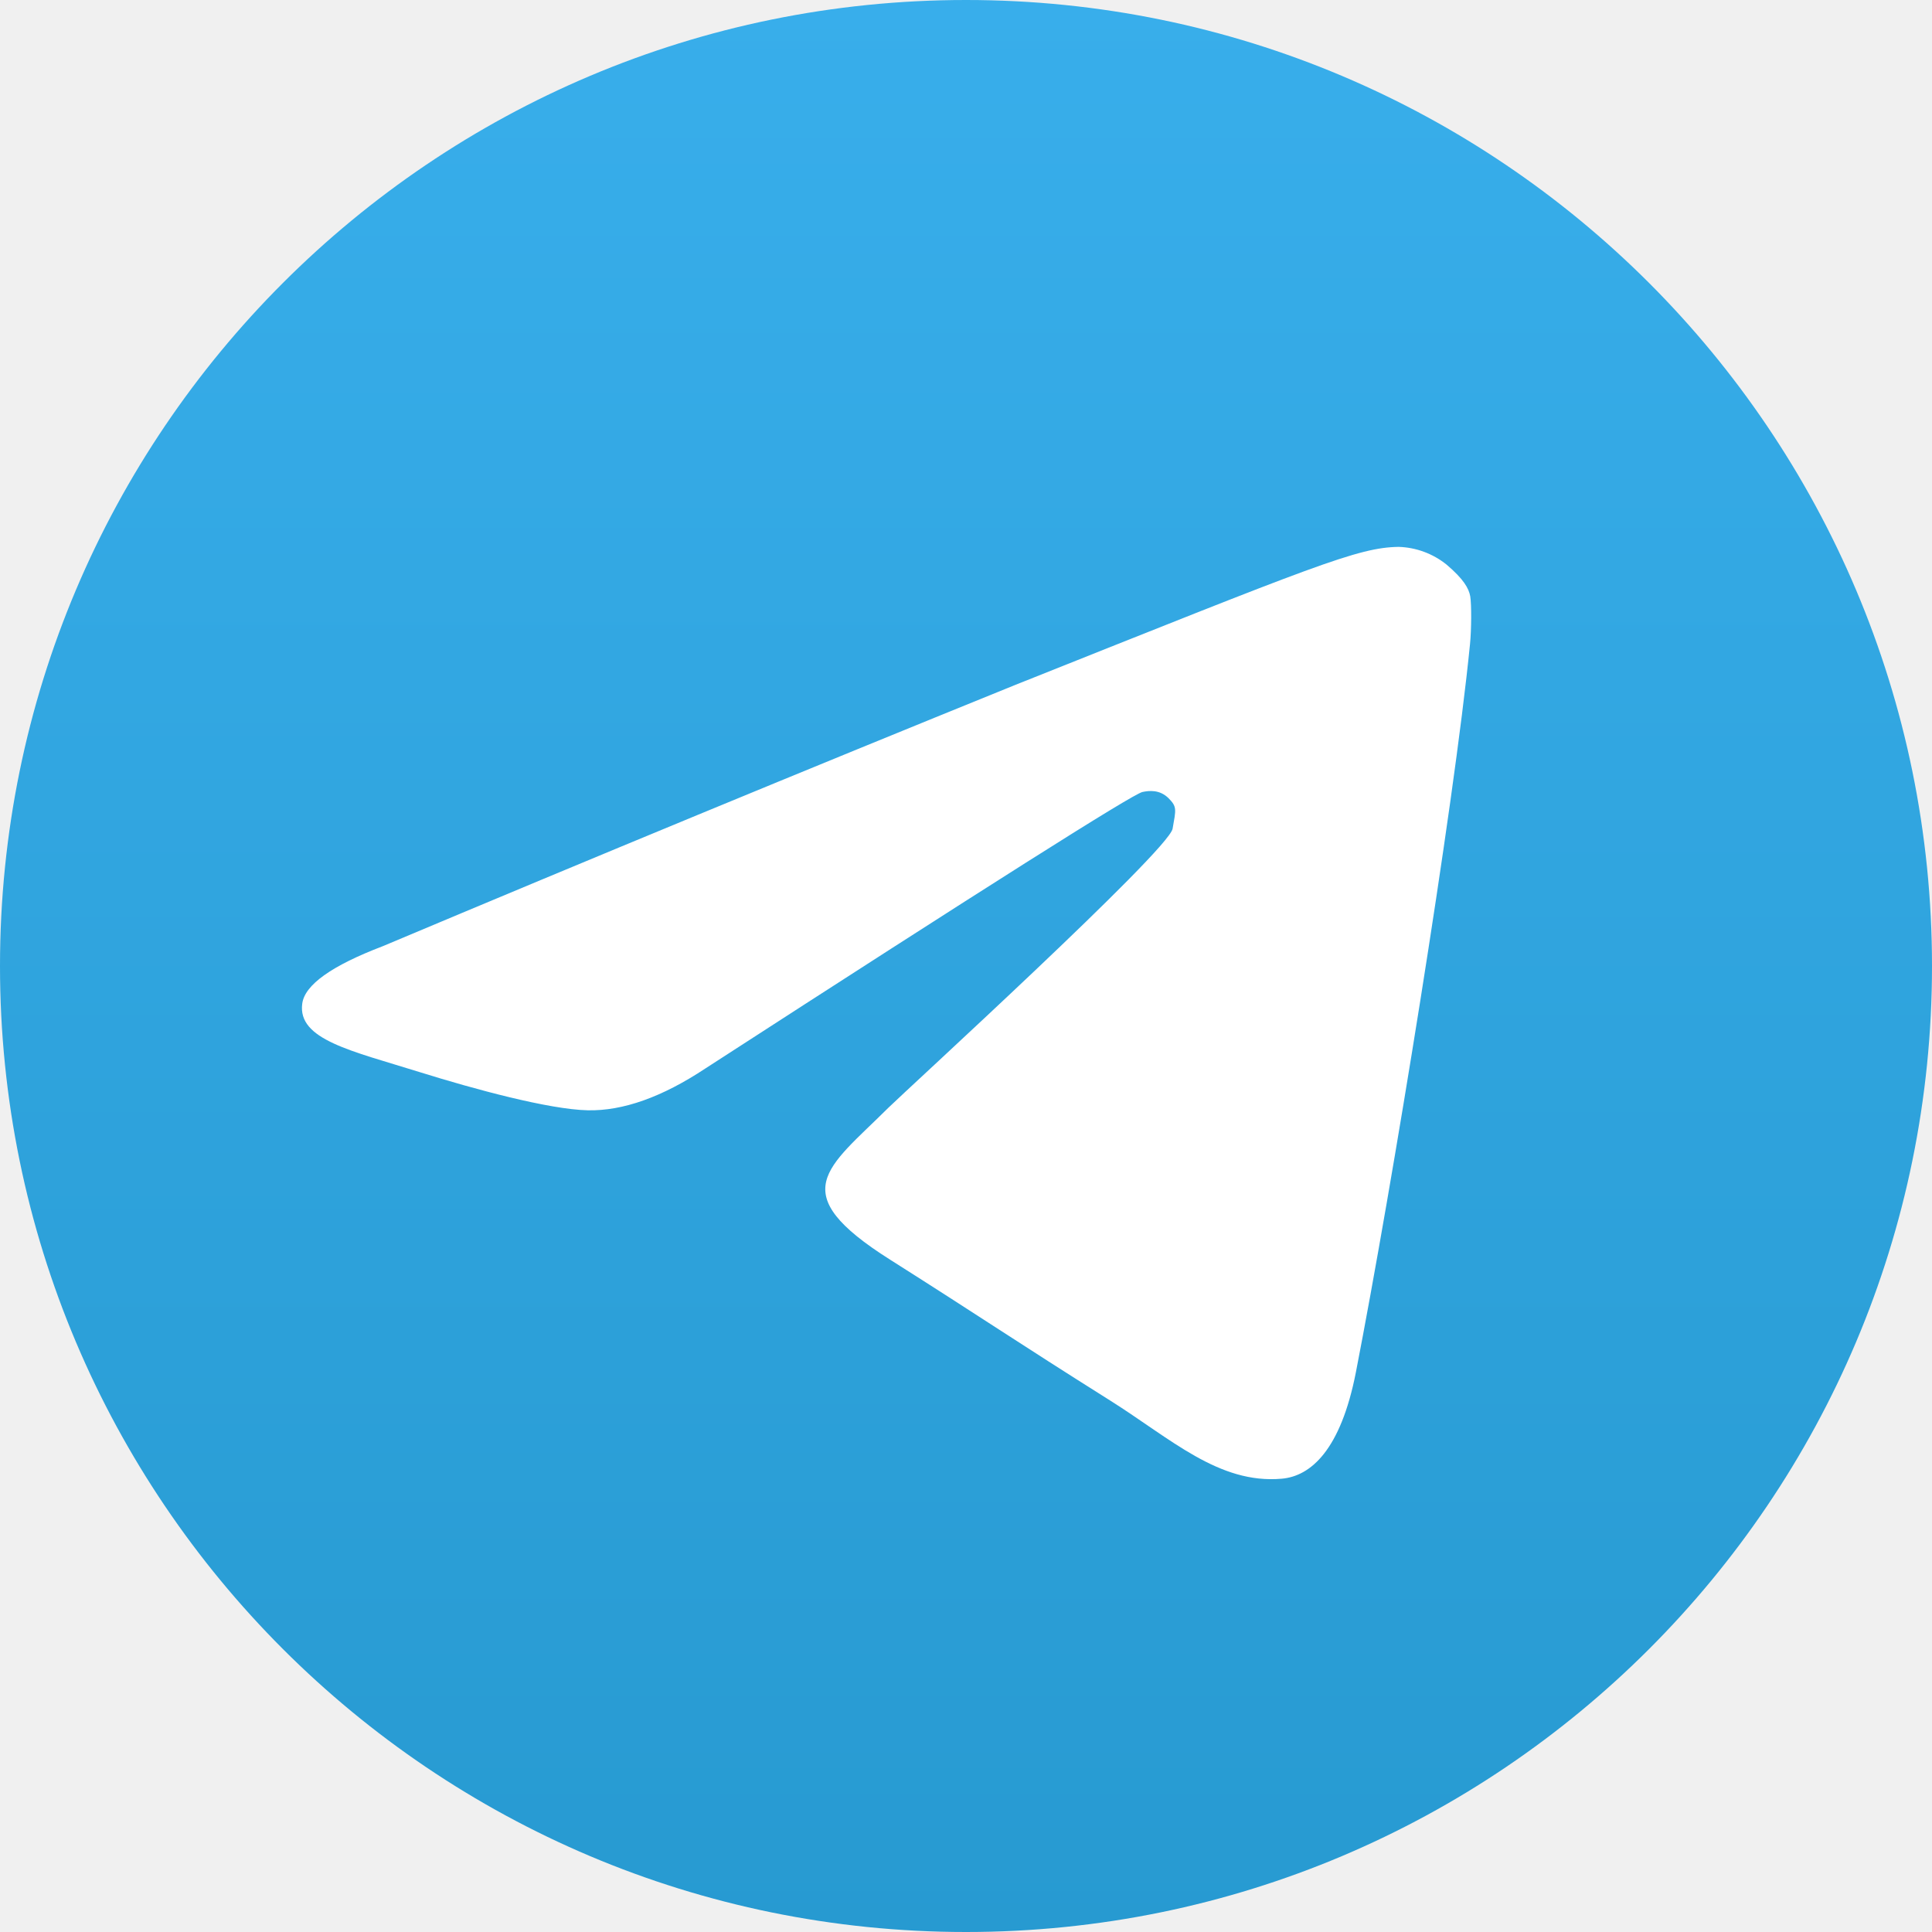
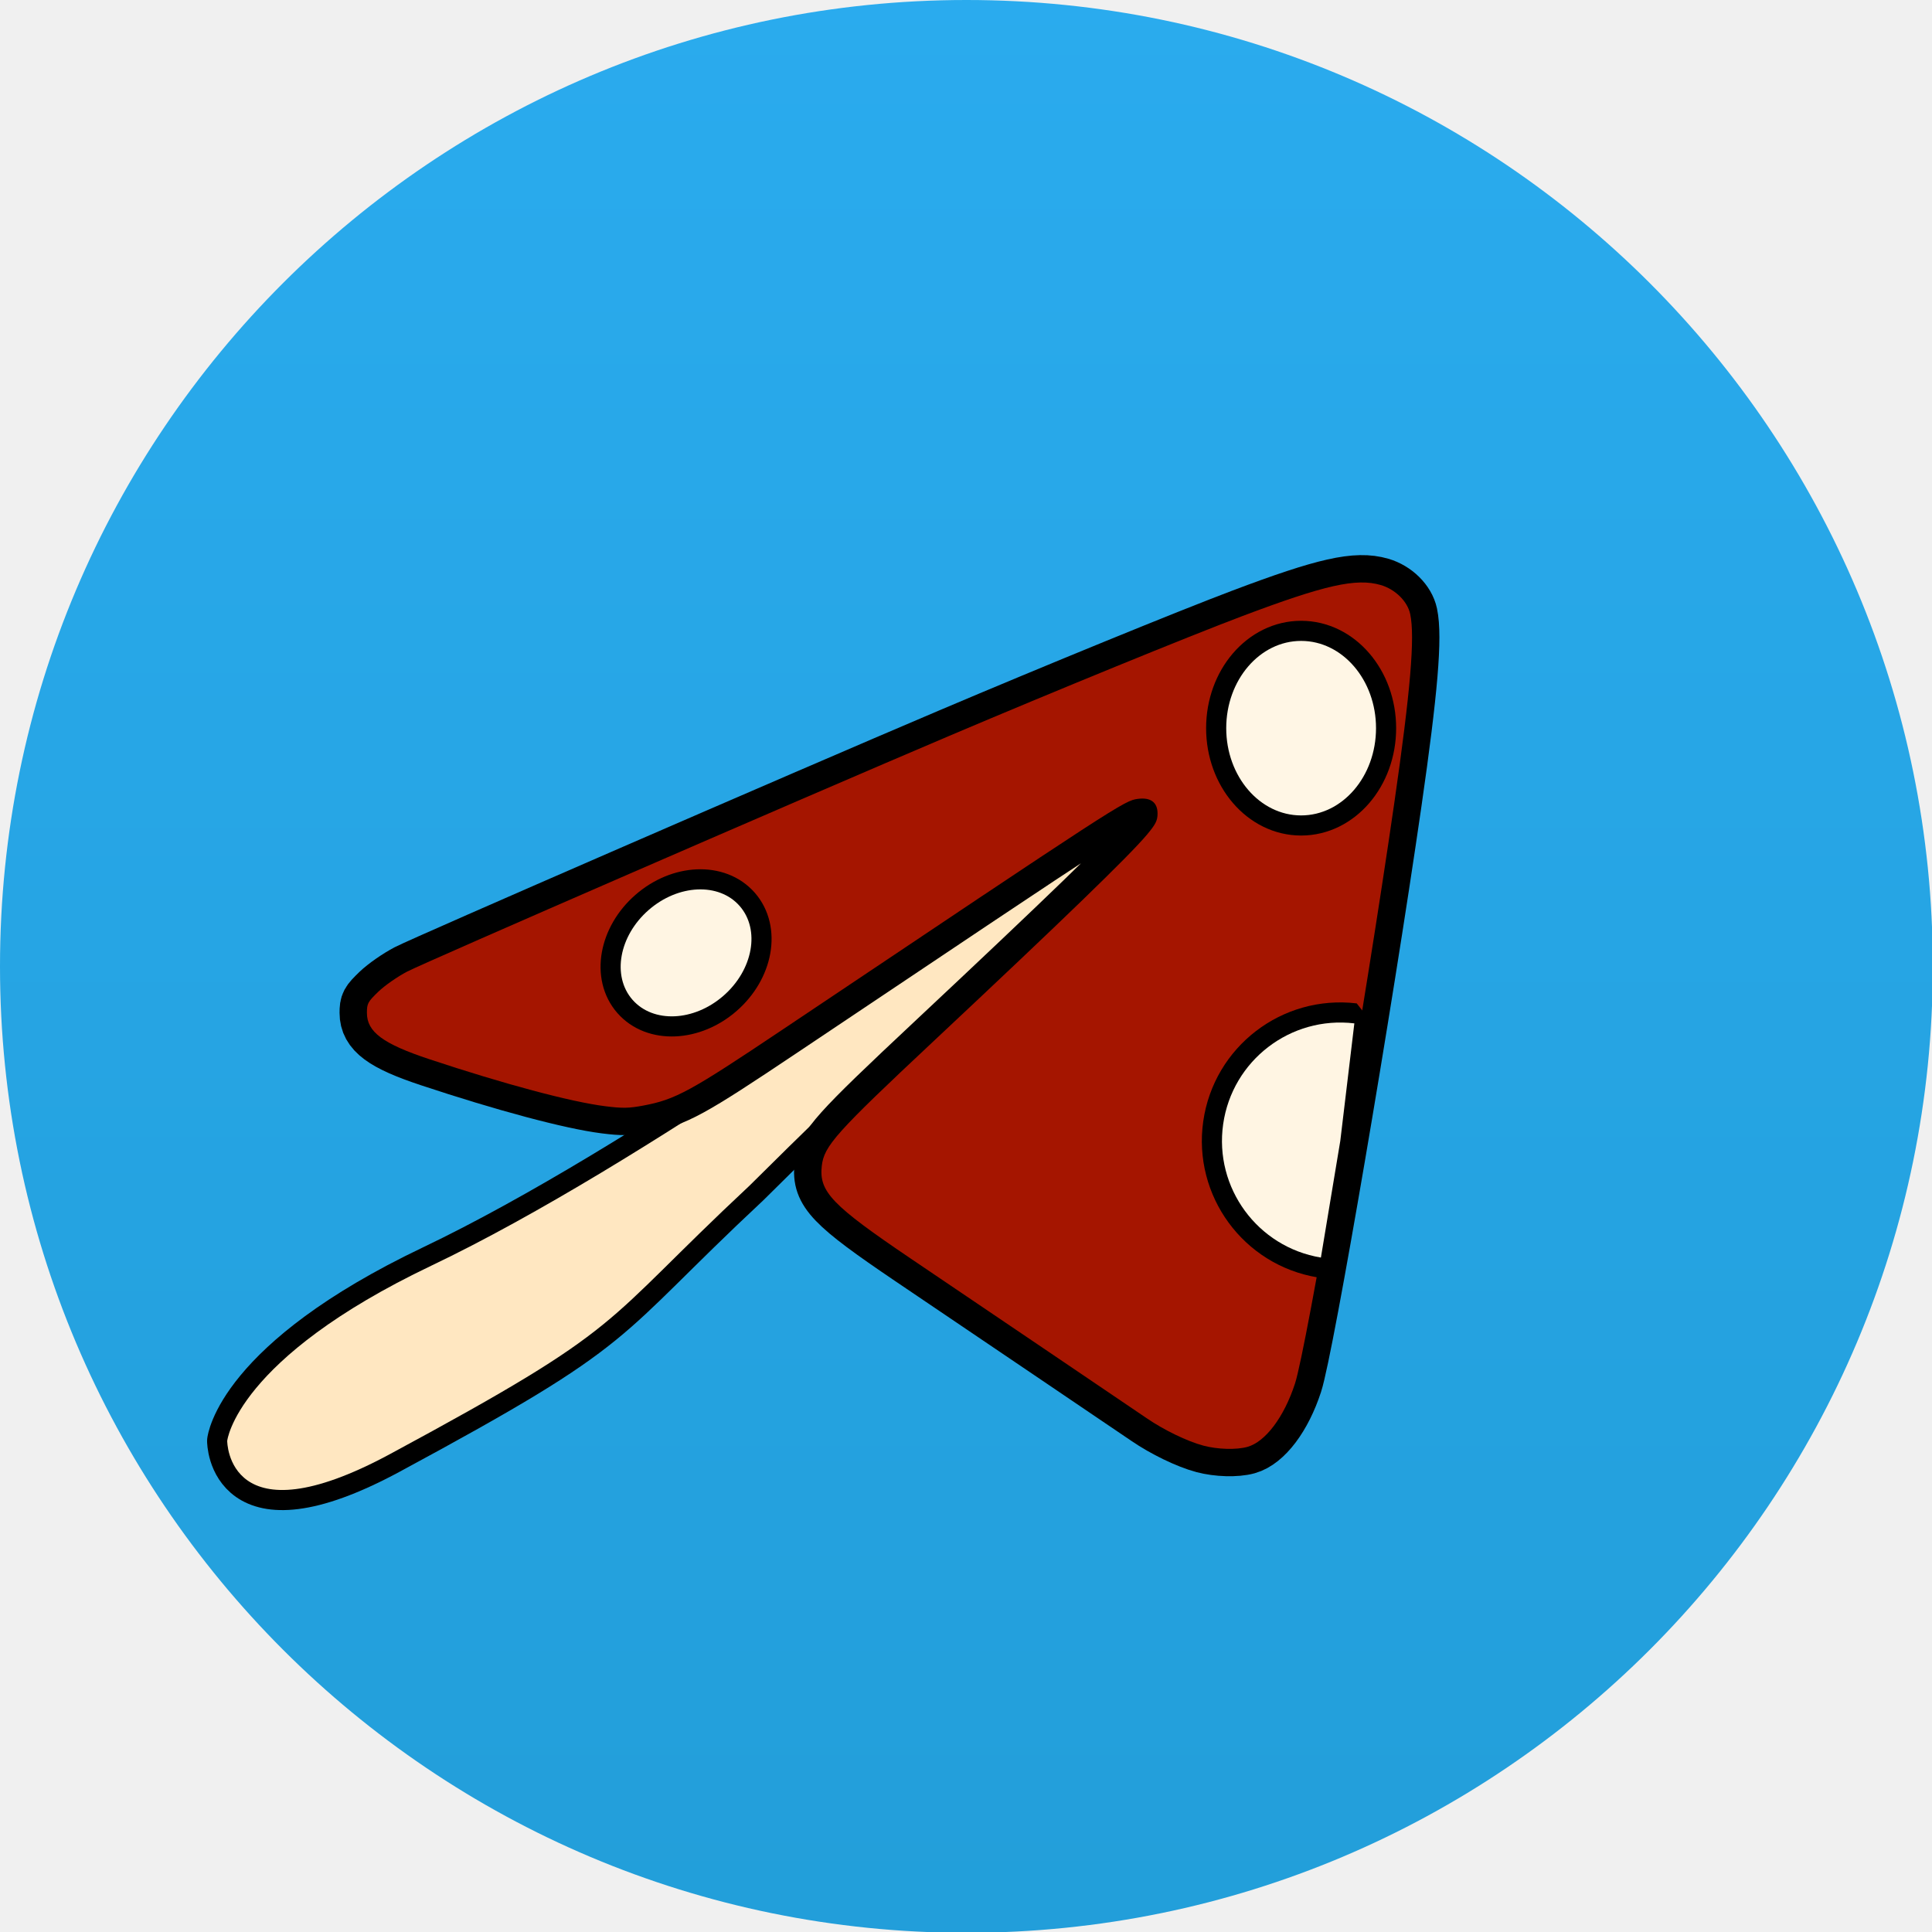
- <svg xmlns="http://www.w3.org/2000/svg" width="16" height="16" viewBox="0 0 16 16">
-   <defs>
-     <linearGradient id="a" x1="50%" x2="50%" y1="0%" y2="100%">
-       <stop offset="0%" stop-color="#38AEEB" />
-       <stop offset="100%" stop-color="#279AD1" />
-     </linearGradient>
-   </defs>
-   <g fill="none" fill-rule="evenodd">
-     <circle cx="8" cy="8" r="8" fill="url(#a)" />
-     <path fill="#FFF" d="M3.17 7.836a437.18 437.18 0 0 1 5.236-2.163c2.493-.994 2.84-1.139 3.177-1.144a.666.666 0 0 1 .397.147c.141.12.184.196.196.263.011.067.01.276-.002.395-.135 1.361-.648 4.504-.945 6.03-.126.645-.374.861-.614.882-.521.046-.917-.33-1.422-.648-.79-.497-1.054-.68-1.82-1.165-.887-.56-.522-.755-.017-1.258.132-.131 2.322-2.13 2.355-2.312.028-.16.038-.181-.034-.253-.073-.072-.16-.063-.216-.051-.08.017-1.286.78-3.62 2.29-.358.237-.682.352-.973.346-.32-.007-.937-.174-1.395-.317-.563-.176-1.01-.268-.97-.566.02-.155.242-.314.667-.476z" />
-   </g>
+ <svg xmlns="http://www.w3.org/2000/svg" viewBox="0 0 240.1 240.1" version="1.1" id="svg2">
+   <defs id="defs2" />
+   <linearGradient id="Oval_1_" gradientUnits="userSpaceOnUse" x1="-838.041" y1="660.581" x2="-838.041" y2="660.343" gradientTransform="matrix(1000 0 0 -1000 838161 660581)">
+     <stop offset="0" style="stop-color:#2AABEE" id="stop1" />
+     <stop offset="1" style="stop-color:#229ED9" id="stop2" />
+   </linearGradient>
+   <circle fill-rule="evenodd" clip-rule="evenodd" fill="url(#Oval_1_)" cx="120.1" cy="120.1" r="120.1" id="circle2" />
+   <path fill-rule="evenodd" clip-rule="evenodd" fill="#FFFFFF" d="M54.3,118.8c35-15.2,58.3-25.3,70-30.2 c33.3-13.9,40.3-16.3,44.8-16.4c1,0,3.2,0.2,4.7,1.4c1.2,1,1.5,2.3,1.7,3.3s0.4,3.1,0.2,4.7c-1.8,19-9.6,65.1-13.6,86.3 c-1.7,9-5,12-8.2,12.3c-7,0.6-12.3-4.6-19-9c-10.6-6.9-16.5-11.2-26.8-18c-11.9-7.8-4.2-12.1,2.6-19.1c1.8-1.8,32.5-29.8,33.1-32.3 c0.1-0.3,0.1-1.5-0.6-2.1c-0.7-0.6-1.7-0.4-2.5-0.2c-1.1,0.2-17.9,11.4-50.6,33.5c-4.8,3.3-9.1,4.9-13,4.8 c-4.3-0.1-12.5-2.4-18.7-4.4c-7.5-2.4-13.5-3.7-13-7.9C45.7,123.3,48.7,121.1,54.3,118.8z" id="path2" />
+   <path style="fill:#ffe7c1;fill-opacity:1;stroke:#000000;stroke-width:5;stroke-linejoin:bevel;stroke-dasharray:none;stroke-opacity:1;paint-order:stroke markers fill" d="m 93.146,147.348 c -18.996,17.754 -14.707,17.192 -44.673,33.356 -20.255,10.926 -20.237,-1.637 -20.237,-1.637 0,0 1.072,-10.188 25.37,-21.776 26.468,-12.623 63.242,-39.628 63.242,-39.628 60.732,-45.015 28.355,-22.021 -23.702,29.685 z" id="path18" />
+   <path style="fill:#a51500;stroke:#000000;stroke-width:6.8;stroke-linejoin:bevel;stroke-opacity:1;paint-order:stroke markers fill;fill-opacity:1;stroke-dasharray:none" d="m 149.555,179.658 c -1.998,-0.531 -4.901,-1.935 -7.057,-3.414 -0.97,-0.666 -6.283,-4.263 -11.807,-7.996 -5.524,-3.732 -13.425,-9.075 -17.56,-11.873 -9.76,-6.605 -11.364,-8.278 -11.004,-11.476 0.281,-2.489 1.738,-4.116 13.907,-15.519 16.123,-15.109 24.265,-22.989 26.497,-25.643 1.092,-1.299 1.324,-1.761 1.324,-2.64 0,-1.39 -0.865,-2.03 -2.457,-1.816 -1.68,0.225 -2.139,0.524 -44.228,28.728 -11.415,7.649 -13.213,8.63 -17.205,9.383 -1.815,0.342 -2.591,0.356 -4.751,0.084 -4.269,-0.537 -12.54,-2.749 -21.87,-5.848 -5.759,-1.913 -7.745,-3.387 -7.745,-5.75 0,-1.17 0.107,-1.368 1.425,-2.641 0.784,-0.757 2.402,-1.884 3.596,-2.503 2.215,-1.148 49.123,-21.543 67.313,-29.266 13.277,-5.637 29.805,-12.393 36.469,-14.907 10.261,-3.87 14.143,-4.742 17.184,-3.858 1.809,0.526 3.333,2.028 3.669,3.618 0.6,2.833 0.039,9.489 -1.973,23.427 -3.683,25.516 -10.918,67.819 -12.347,72.199 -1.359,4.165 -3.676,7.243 -5.921,7.867 -1.369,0.38 -3.693,0.314 -5.462,-0.156 z" id="path10" />
+   <path style="fill:#fff5e3;fill-opacity:1;stroke:#000000;stroke-width:5;stroke-linejoin:bevel;stroke-dasharray:none;stroke-opacity:1;paint-order:stroke markers fill" id="path19" d="m 127.269,-187.549 a 14.704,14.704 0 0 1 -14.368,14.7 14.704,14.704 0 0 1 -15.024,-14.03 l 14.688,-0.67 z" transform="rotate(99.43243)" />
+   <ellipse style="fill:#fff5e3;fill-opacity:1;stroke:#000000;stroke-width:5;stroke-linejoin:bevel;stroke-dasharray:none;stroke-opacity:1;paint-order:stroke markers fill" id="path20" cx="145.273" cy="13.718" rx="7.071" ry="8.848" transform="rotate(48.85168)" />
+   <ellipse style="fill:#fff6e5;fill-opacity:1;stroke:#000000;stroke-width:5;stroke-linejoin:bevel;stroke-dasharray:none;stroke-opacity:1;paint-order:stroke markers fill" id="path21" cx="161.698" cy="90.493" rx="9.308" ry="10.844" />
</svg>
